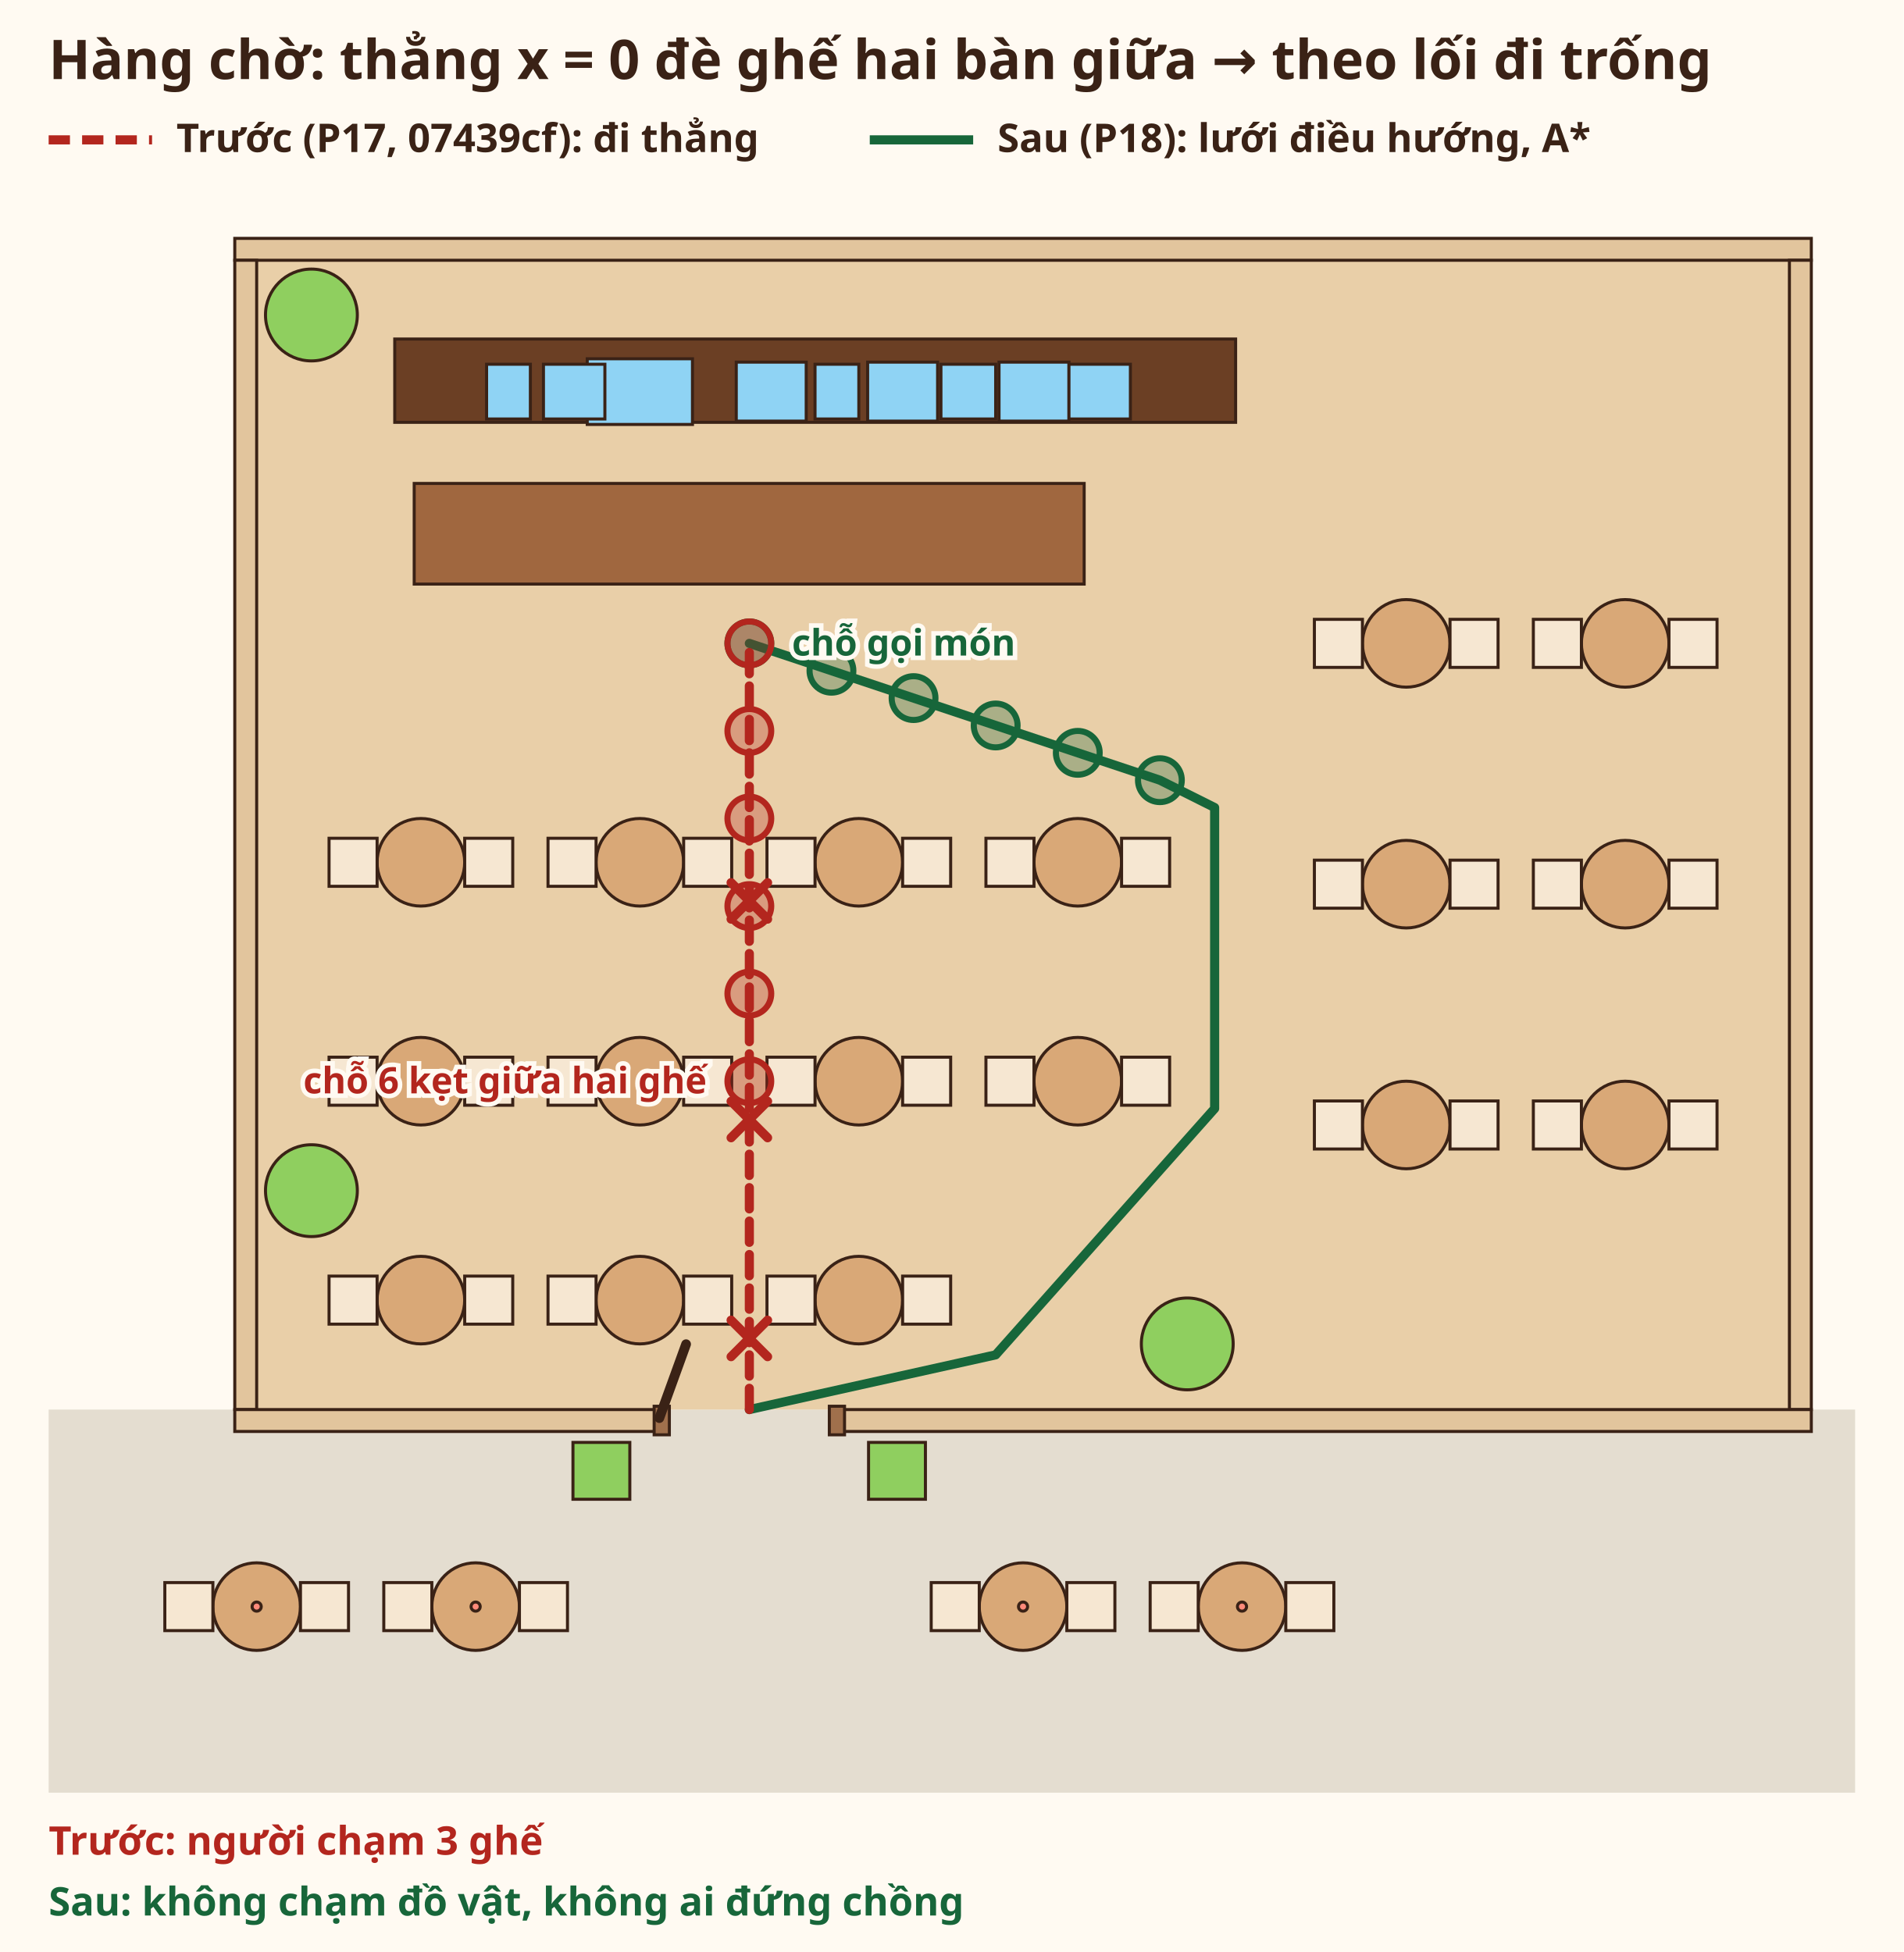
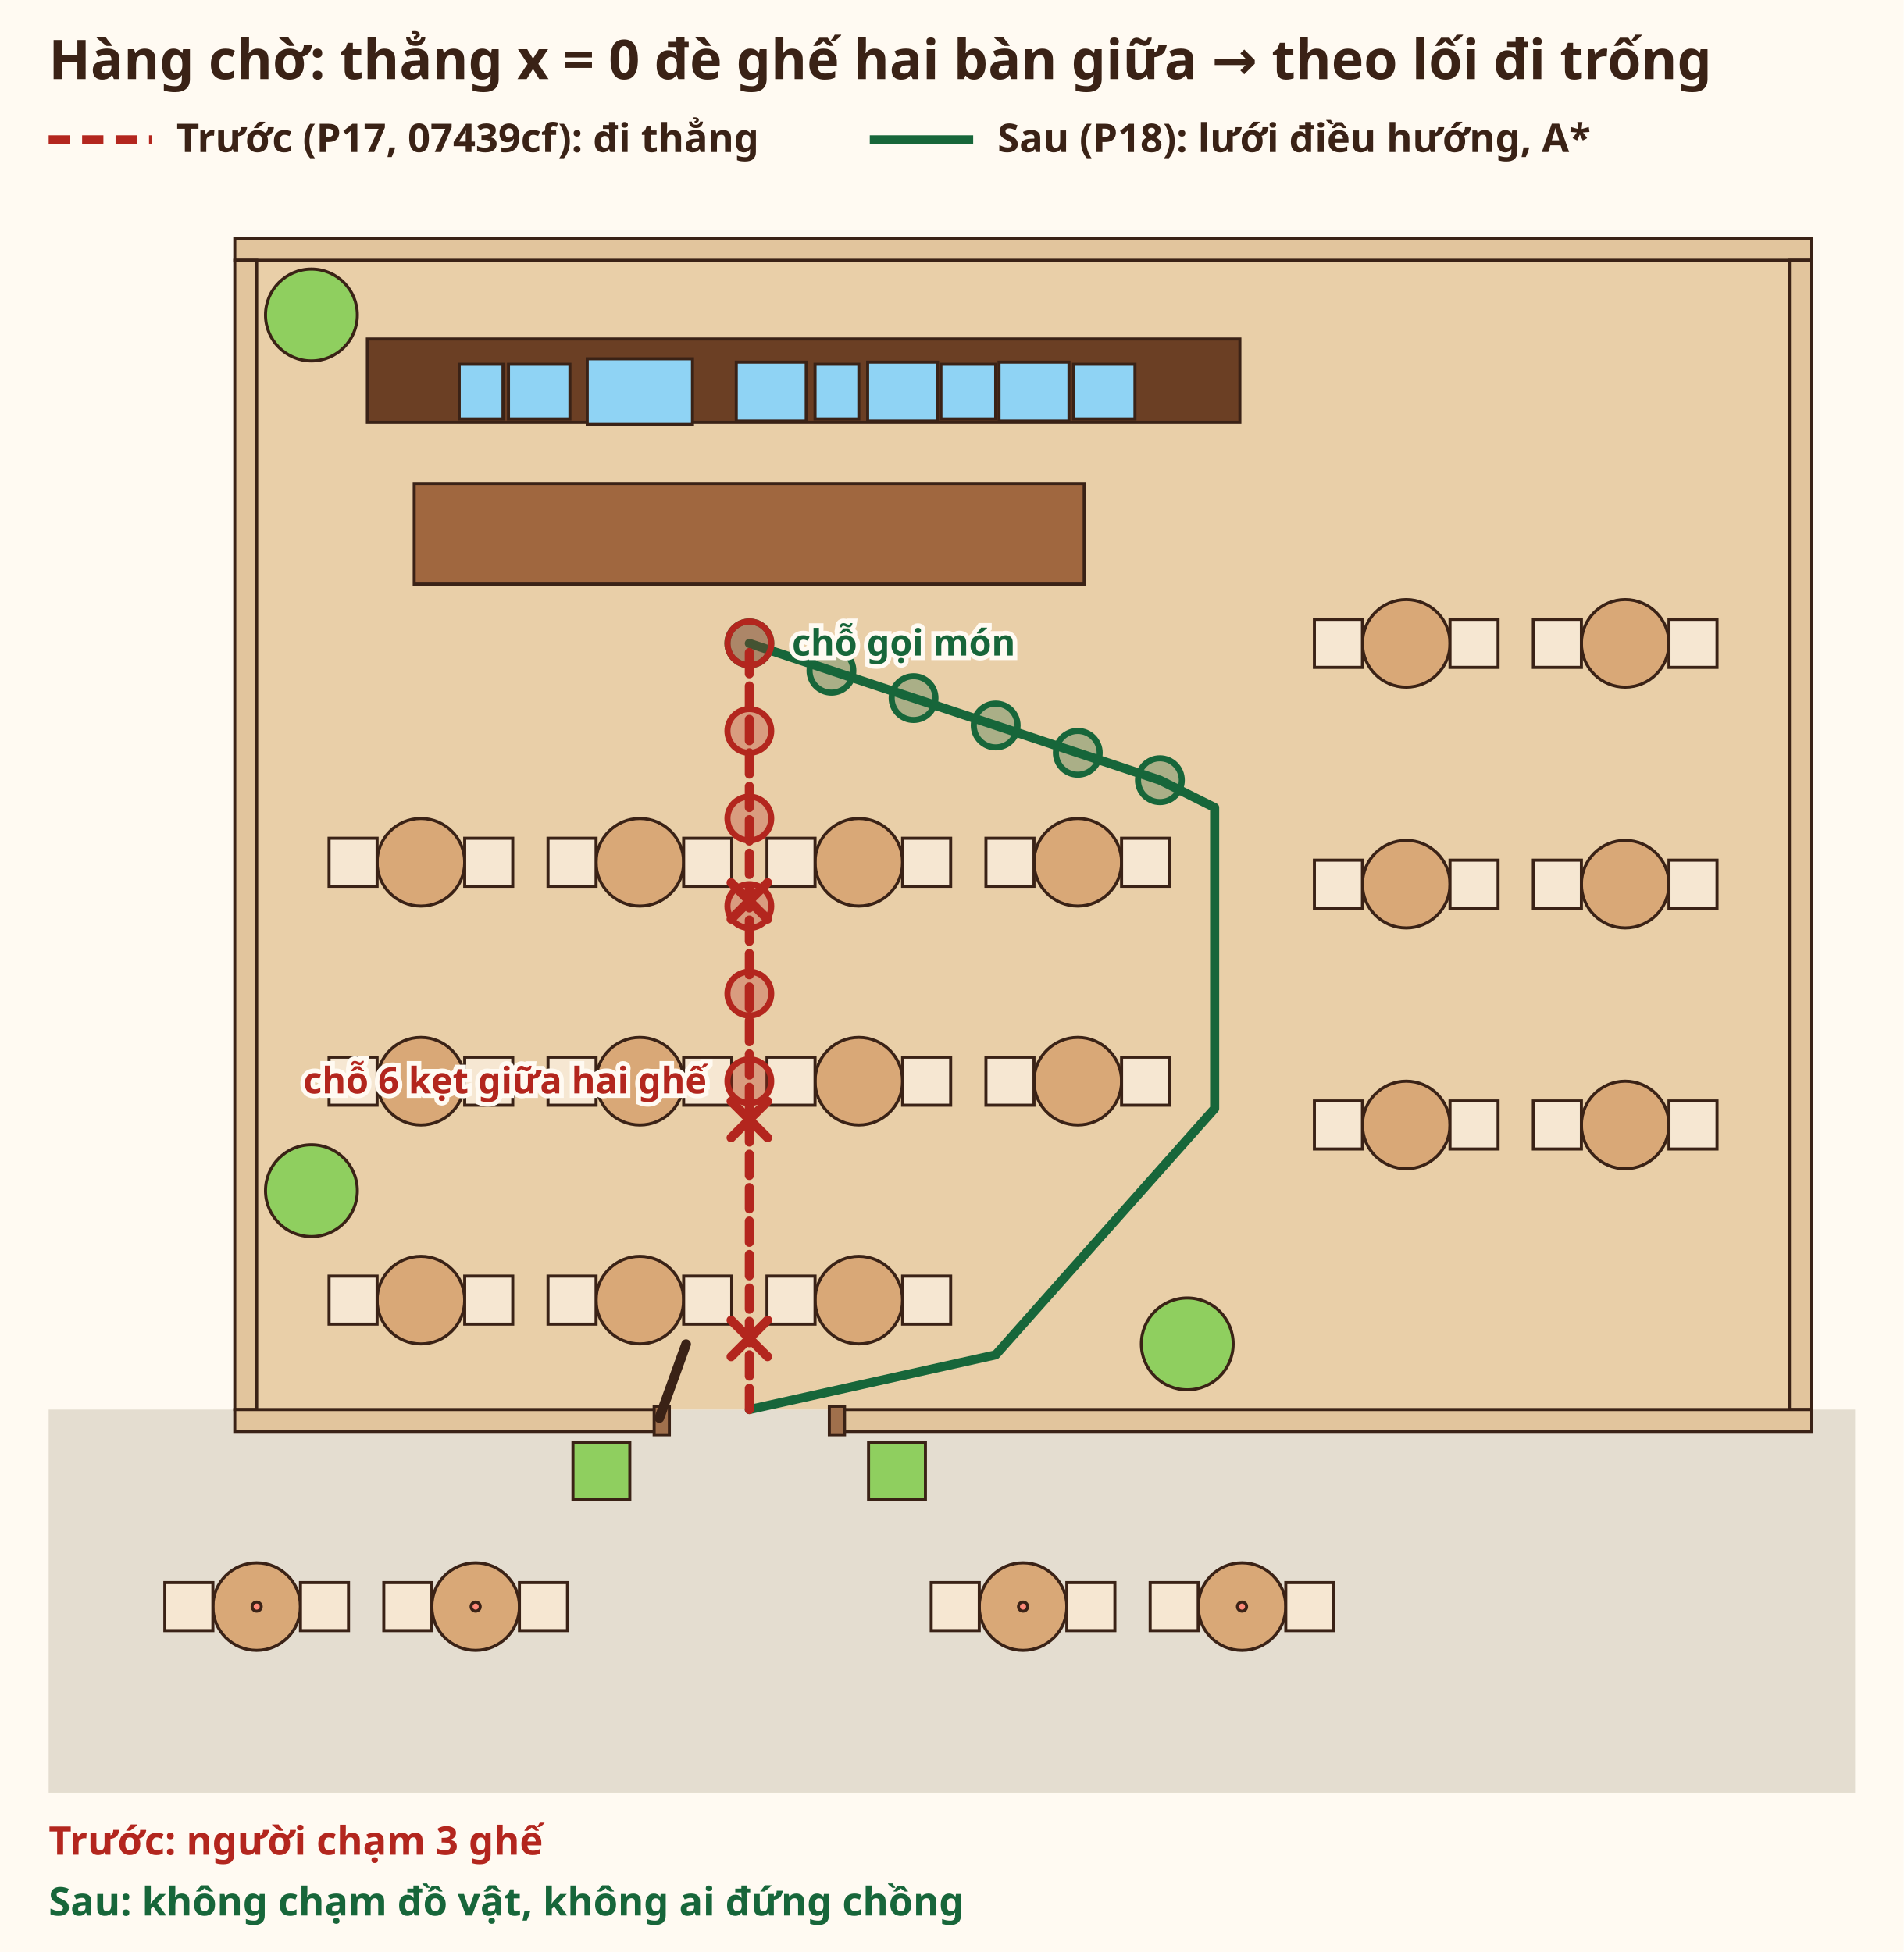
<svg xmlns="http://www.w3.org/2000/svg" width="626" height="642" viewBox="0 0 626 642" role="img" aria-labelledby="t-queue" font-family="Nunito, system-ui, sans-serif">
  <rect width="626" height="642" fill="#fffaf2" />
  <text x="16" y="26" font-size="18" font-weight="800" fill="#3a2216">Hàng chờ: thẳng x = 0 đè ghế hai bàn giữa → theo lối đi trống</text>
  <line x1="16" y1="46" x2="50" y2="46" stroke="#b3261e" stroke-width="3" stroke-dasharray="7 4" />
  <text x="58" y="50" font-size="13" font-weight="700" fill="#3a2216">Trước (P17, 07439cf): đi thẳng</text>
  <line x1="286" y1="46" x2="320" y2="46" stroke="#17663a" stroke-width="3" />
  <text x="328" y="50" font-size="13" font-weight="700" fill="#3a2216">Sau (P18): lưới điều hướng, A*</text>
  <rect x="16" y="463.6" width="594" height="126" fill="#e4ddd0" />
  <rect x="84.4" y="85.6" width="504" height="378" fill="#e9cfa8" />
  <rect x="77.2" y="78.4" width="518.4" height="7.2" fill="#e2c59d" stroke="#3a2216" stroke-width="1" />
  <rect x="77.2" y="85.6" width="7.2" height="378" fill="#e2c59d" stroke="#3a2216" stroke-width="1" />
  <rect x="588.4" y="85.6" width="7.2" height="378" fill="#e2c59d" stroke="#3a2216" stroke-width="1" />
  <rect x="77.2" y="463.6" width="140.4" height="7.2" fill="#e2c59d" stroke="#3a2216" stroke-width="1" />
  <rect x="275.2" y="463.6" width="320.4" height="7.2" fill="#e2c59d" stroke="#3a2216" stroke-width="1" />
  <rect x="215.1" y="462.5" width="5" height="9.4" fill="#a0704c" stroke="#3a2216" stroke-width="1" />
  <rect x="272.7" y="462.5" width="5" height="9.4" fill="#a0704c" stroke="#3a2216" stroke-width="1" />
  <line x1="216.8" y1="466.4" x2="225.6" y2="442.1" stroke="#3a2216" stroke-width="3.2" stroke-linecap="round" />
  <rect x="188.4" y="474.4" width="18.7" height="18.7" fill="#8fcf5f" stroke="#3a2216" stroke-width="1" />
  <rect x="285.6" y="474.4" width="18.7" height="18.7" fill="#8fcf5f" stroke="#3a2216" stroke-width="1" />
  <rect x="136.2" y="159" width="220.3" height="33.1" fill="#a0673f" stroke="#3a2216" stroke-width="1" />
-   <rect x="129.8" y="111.5" width="276.5" height="27.4" fill="#6b3f24" stroke="#3a2216" stroke-width="1" />
+   <rect x="120.8" y="111.5" width="286.9" height="27.4" fill="#6b3f24" stroke="#3a2216" stroke-width="1" />
  <rect x="193.1" y="118" width="34.6" height="21.6" fill="#8fd3f4" stroke="#3a2216" stroke-width="1" />
  <rect x="242.1" y="119.1" width="23" height="19.4" fill="#8fd3f4" stroke="#3a2216" stroke-width="1" />
  <rect x="285.3" y="119.1" width="23" height="19.4" fill="#8fd3f4" stroke="#3a2216" stroke-width="1" />
  <rect x="328.5" y="119.1" width="23" height="19.4" fill="#8fd3f4" stroke="#3a2216" stroke-width="1" />
-   <rect x="160" y="119.8" width="14.4" height="18" fill="#8fd3f4" stroke="#3a2216" stroke-width="1" />
-   <rect x="178.7" y="119.8" width="20.2" height="18" fill="#8fd3f4" stroke="#3a2216" stroke-width="1" />
+   <rect x="151" y="119.8" width="14.4" height="18" fill="#8fd3f4" stroke="#3a2216" stroke-width="1" />
+   <rect x="167.2" y="119.8" width="20.2" height="18" fill="#8fd3f4" stroke="#3a2216" stroke-width="1" />
  <rect x="268" y="119.8" width="14.4" height="18" fill="#8fd3f4" stroke="#3a2216" stroke-width="1" />
  <rect x="309.4" y="119.8" width="18" height="18" fill="#8fd3f4" stroke="#3a2216" stroke-width="1" />
-   <rect x="351.5" y="119.8" width="20.2" height="18" fill="#8fd3f4" stroke="#3a2216" stroke-width="1" />
+   <rect x="353" y="119.8" width="20.2" height="18" fill="#8fd3f4" stroke="#3a2216" stroke-width="1" />
  <circle cx="138.4" cy="283.6" r="14.4" fill="#d9a877" stroke="#3a2216" stroke-width="1" />
  <rect x="108.2" y="275.7" width="15.8" height="15.8" fill="#f6e7d2" stroke="#3a2216" stroke-width="1" />
  <rect x="152.8" y="275.7" width="15.8" height="15.8" fill="#f6e7d2" stroke="#3a2216" stroke-width="1" />
  <circle cx="210.4" cy="283.6" r="14.4" fill="#d9a877" stroke="#3a2216" stroke-width="1" />
  <rect x="180.2" y="275.7" width="15.8" height="15.8" fill="#f6e7d2" stroke="#3a2216" stroke-width="1" />
  <rect x="224.8" y="275.7" width="15.8" height="15.8" fill="#f6e7d2" stroke="#3a2216" stroke-width="1" />
  <circle cx="282.4" cy="283.6" r="14.4" fill="#d9a877" stroke="#3a2216" stroke-width="1" />
  <rect x="252.2" y="275.7" width="15.8" height="15.8" fill="#f6e7d2" stroke="#3a2216" stroke-width="1" />
  <rect x="296.8" y="275.7" width="15.8" height="15.8" fill="#f6e7d2" stroke="#3a2216" stroke-width="1" />
  <circle cx="354.4" cy="283.6" r="14.4" fill="#d9a877" stroke="#3a2216" stroke-width="1" />
  <rect x="324.2" y="275.7" width="15.8" height="15.8" fill="#f6e7d2" stroke="#3a2216" stroke-width="1" />
  <rect x="368.8" y="275.7" width="15.8" height="15.8" fill="#f6e7d2" stroke="#3a2216" stroke-width="1" />
  <circle cx="138.4" cy="355.6" r="14.4" fill="#d9a877" stroke="#3a2216" stroke-width="1" />
  <rect x="108.2" y="347.7" width="15.8" height="15.8" fill="#f6e7d2" stroke="#3a2216" stroke-width="1" />
  <rect x="152.8" y="347.7" width="15.8" height="15.8" fill="#f6e7d2" stroke="#3a2216" stroke-width="1" />
  <circle cx="210.4" cy="355.6" r="14.4" fill="#d9a877" stroke="#3a2216" stroke-width="1" />
  <rect x="180.2" y="347.7" width="15.8" height="15.8" fill="#f6e7d2" stroke="#3a2216" stroke-width="1" />
  <rect x="224.8" y="347.7" width="15.8" height="15.8" fill="#f6e7d2" stroke="#3a2216" stroke-width="1" />
  <circle cx="282.4" cy="355.6" r="14.4" fill="#d9a877" stroke="#3a2216" stroke-width="1" />
  <rect x="252.2" y="347.7" width="15.8" height="15.8" fill="#f6e7d2" stroke="#3a2216" stroke-width="1" />
  <rect x="296.8" y="347.7" width="15.8" height="15.8" fill="#f6e7d2" stroke="#3a2216" stroke-width="1" />
  <circle cx="354.4" cy="355.6" r="14.4" fill="#d9a877" stroke="#3a2216" stroke-width="1" />
  <rect x="324.2" y="347.7" width="15.8" height="15.8" fill="#f6e7d2" stroke="#3a2216" stroke-width="1" />
  <rect x="368.8" y="347.7" width="15.8" height="15.8" fill="#f6e7d2" stroke="#3a2216" stroke-width="1" />
  <circle cx="138.4" cy="427.6" r="14.4" fill="#d9a877" stroke="#3a2216" stroke-width="1" />
  <rect x="108.2" y="419.7" width="15.8" height="15.8" fill="#f6e7d2" stroke="#3a2216" stroke-width="1" />
  <rect x="152.8" y="419.7" width="15.8" height="15.8" fill="#f6e7d2" stroke="#3a2216" stroke-width="1" />
  <circle cx="156.4" cy="528.4" r="14.4" fill="#d9a877" stroke="#3a2216" stroke-width="1" />
  <rect x="126.2" y="520.5" width="15.8" height="15.8" fill="#f6e7d2" stroke="#3a2216" stroke-width="1" />
  <rect x="170.8" y="520.5" width="15.8" height="15.8" fill="#f6e7d2" stroke="#3a2216" stroke-width="1" />
  <circle cx="156.4" cy="528.4" r="1.5" fill="#ff8a7a" stroke="#3a2216" stroke-width="1" />
  <circle cx="336.4" cy="528.4" r="14.4" fill="#d9a877" stroke="#3a2216" stroke-width="1" />
  <rect x="306.2" y="520.5" width="15.8" height="15.8" fill="#f6e7d2" stroke="#3a2216" stroke-width="1" />
  <rect x="350.8" y="520.5" width="15.8" height="15.8" fill="#f6e7d2" stroke="#3a2216" stroke-width="1" />
  <circle cx="336.4" cy="528.4" r="1.5" fill="#ff8a7a" stroke="#3a2216" stroke-width="1" />
  <circle cx="84.4" cy="528.4" r="14.4" fill="#d9a877" stroke="#3a2216" stroke-width="1" />
  <rect x="54.2" y="520.5" width="15.8" height="15.8" fill="#f6e7d2" stroke="#3a2216" stroke-width="1" />
  <rect x="98.8" y="520.5" width="15.8" height="15.8" fill="#f6e7d2" stroke="#3a2216" stroke-width="1" />
  <circle cx="84.4" cy="528.4" r="1.5" fill="#ff8a7a" stroke="#3a2216" stroke-width="1" />
  <circle cx="408.4" cy="528.4" r="14.4" fill="#d9a877" stroke="#3a2216" stroke-width="1" />
  <rect x="378.2" y="520.5" width="15.8" height="15.8" fill="#f6e7d2" stroke="#3a2216" stroke-width="1" />
  <rect x="422.8" y="520.5" width="15.8" height="15.8" fill="#f6e7d2" stroke="#3a2216" stroke-width="1" />
  <circle cx="408.4" cy="528.4" r="1.5" fill="#ff8a7a" stroke="#3a2216" stroke-width="1" />
  <circle cx="462.4" cy="211.6" r="14.4" fill="#d9a877" stroke="#3a2216" stroke-width="1" />
  <rect x="432.2" y="203.7" width="15.8" height="15.8" fill="#f6e7d2" stroke="#3a2216" stroke-width="1" />
  <rect x="476.8" y="203.7" width="15.8" height="15.8" fill="#f6e7d2" stroke="#3a2216" stroke-width="1" />
  <circle cx="462.4" cy="290.8" r="14.4" fill="#d9a877" stroke="#3a2216" stroke-width="1" />
  <rect x="432.2" y="282.9" width="15.8" height="15.8" fill="#f6e7d2" stroke="#3a2216" stroke-width="1" />
  <rect x="476.8" y="282.9" width="15.8" height="15.8" fill="#f6e7d2" stroke="#3a2216" stroke-width="1" />
  <circle cx="462.4" cy="370" r="14.4" fill="#d9a877" stroke="#3a2216" stroke-width="1" />
  <rect x="432.2" y="362.1" width="15.8" height="15.8" fill="#f6e7d2" stroke="#3a2216" stroke-width="1" />
  <rect x="476.8" y="362.1" width="15.8" height="15.8" fill="#f6e7d2" stroke="#3a2216" stroke-width="1" />
  <circle cx="534.4" cy="211.6" r="14.4" fill="#d9a877" stroke="#3a2216" stroke-width="1" />
  <rect x="504.2" y="203.7" width="15.8" height="15.8" fill="#f6e7d2" stroke="#3a2216" stroke-width="1" />
  <rect x="548.8" y="203.7" width="15.8" height="15.8" fill="#f6e7d2" stroke="#3a2216" stroke-width="1" />
  <circle cx="534.4" cy="290.8" r="14.4" fill="#d9a877" stroke="#3a2216" stroke-width="1" />
  <rect x="504.2" y="282.9" width="15.8" height="15.8" fill="#f6e7d2" stroke="#3a2216" stroke-width="1" />
  <rect x="548.8" y="282.9" width="15.8" height="15.8" fill="#f6e7d2" stroke="#3a2216" stroke-width="1" />
  <circle cx="534.4" cy="370" r="14.4" fill="#d9a877" stroke="#3a2216" stroke-width="1" />
  <rect x="504.2" y="362.1" width="15.8" height="15.8" fill="#f6e7d2" stroke="#3a2216" stroke-width="1" />
  <rect x="548.8" y="362.1" width="15.8" height="15.8" fill="#f6e7d2" stroke="#3a2216" stroke-width="1" />
  <circle cx="210.4" cy="427.6" r="14.4" fill="#d9a877" stroke="#3a2216" stroke-width="1" />
  <rect x="180.2" y="419.7" width="15.8" height="15.8" fill="#f6e7d2" stroke="#3a2216" stroke-width="1" />
  <rect x="224.8" y="419.7" width="15.8" height="15.8" fill="#f6e7d2" stroke="#3a2216" stroke-width="1" />
  <circle cx="282.4" cy="427.6" r="14.4" fill="#d9a877" stroke="#3a2216" stroke-width="1" />
  <rect x="252.2" y="419.7" width="15.8" height="15.8" fill="#f6e7d2" stroke="#3a2216" stroke-width="1" />
  <rect x="296.8" y="419.7" width="15.8" height="15.8" fill="#f6e7d2" stroke="#3a2216" stroke-width="1" />
  <circle cx="102.4" cy="103.6" r="15.1" fill="#8fcf5f" stroke="#3a2216" stroke-width="1" />
  <circle cx="390.4" cy="442" r="15.1" fill="#8fcf5f" stroke="#3a2216" stroke-width="1" />
  <circle cx="102.4" cy="391.6" r="15.1" fill="#8fcf5f" stroke="#3a2216" stroke-width="1" />
  <polyline points="246.4,463.6 327.4,445.6 399.4,364.6 399.4,265.6 381.4,256.6 354.4,247.6 327.4,238.6 300.4,229.6 273.4,220.6 246.4,211.6" fill="none" stroke="#17663a" stroke-width="3" stroke-linejoin="round" stroke-linecap="round" />
  <circle cx="246.4" cy="211.6" r="7.2" fill="#17663a" fill-opacity="0.3" stroke="#17663a" stroke-width="2" />
  <circle cx="273.4" cy="220.6" r="7.2" fill="#17663a" fill-opacity="0.3" stroke="#17663a" stroke-width="2" />
  <circle cx="300.4" cy="229.6" r="7.2" fill="#17663a" fill-opacity="0.3" stroke="#17663a" stroke-width="2" />
  <circle cx="327.4" cy="238.6" r="7.2" fill="#17663a" fill-opacity="0.3" stroke="#17663a" stroke-width="2" />
  <circle cx="354.4" cy="247.6" r="7.2" fill="#17663a" fill-opacity="0.3" stroke="#17663a" stroke-width="2" />
  <circle cx="381.4" cy="256.6" r="7.2" fill="#17663a" fill-opacity="0.3" stroke="#17663a" stroke-width="2" />
  <polyline points="246.4,463.6 246.4,355.6 246.4,326.8 246.4,298 246.4,269.2 246.4,240.4 246.4,211.6" fill="none" stroke="#b3261e" stroke-width="3" stroke-linejoin="round" stroke-linecap="round" stroke-dasharray="7 4" />
  <circle cx="246.4" cy="211.6" r="7.2" fill="#b3261e" fill-opacity="0.3" stroke="#b3261e" stroke-width="2" />
  <circle cx="246.4" cy="240.4" r="7.2" fill="#b3261e" fill-opacity="0.3" stroke="#b3261e" stroke-width="2" />
  <circle cx="246.4" cy="269.2" r="7.2" fill="#b3261e" fill-opacity="0.3" stroke="#b3261e" stroke-width="2" />
  <circle cx="246.4" cy="298" r="7.2" fill="#b3261e" fill-opacity="0.3" stroke="#b3261e" stroke-width="2" />
  <circle cx="246.4" cy="326.8" r="7.2" fill="#b3261e" fill-opacity="0.3" stroke="#b3261e" stroke-width="2" />
  <circle cx="246.4" cy="355.6" r="7.2" fill="#b3261e" fill-opacity="0.3" stroke="#b3261e" stroke-width="2" />
  <path d="M240.4 434.2L252.4 446.2M252.4 434.2L240.4 446.2" stroke="#b3261e" stroke-width="3" stroke-linecap="round" />
  <path d="M240.4 362.2L252.4 374.2M252.4 362.2L240.4 374.2" stroke="#b3261e" stroke-width="3" stroke-linecap="round" />
  <path d="M240.4 290.3L252.4 302.3M252.4 290.3L240.4 302.3" stroke="#b3261e" stroke-width="3" stroke-linecap="round" />
  <text x="232.4" y="359.6" font-size="12" font-weight="800" fill="#b3261e" stroke="#fffaf2" stroke-width="3" paint-order="stroke" text-anchor="end">chỗ 6 kẹt giữa hai ghế</text>
  <text x="260.4" y="215.6" font-size="12" font-weight="800" fill="#17663a" stroke="#fffaf2" stroke-width="3" paint-order="stroke" text-anchor="start">chỗ gọi món</text>
  <text x="16" y="610" font-size="13" font-weight="700" fill="#b3261e">Trước: người chạm 3 ghế</text>
  <text x="16" y="630" font-size="13" font-weight="700" fill="#17663a">Sau: không chạm đồ vật, không ai đứng chồng</text>
</svg>
